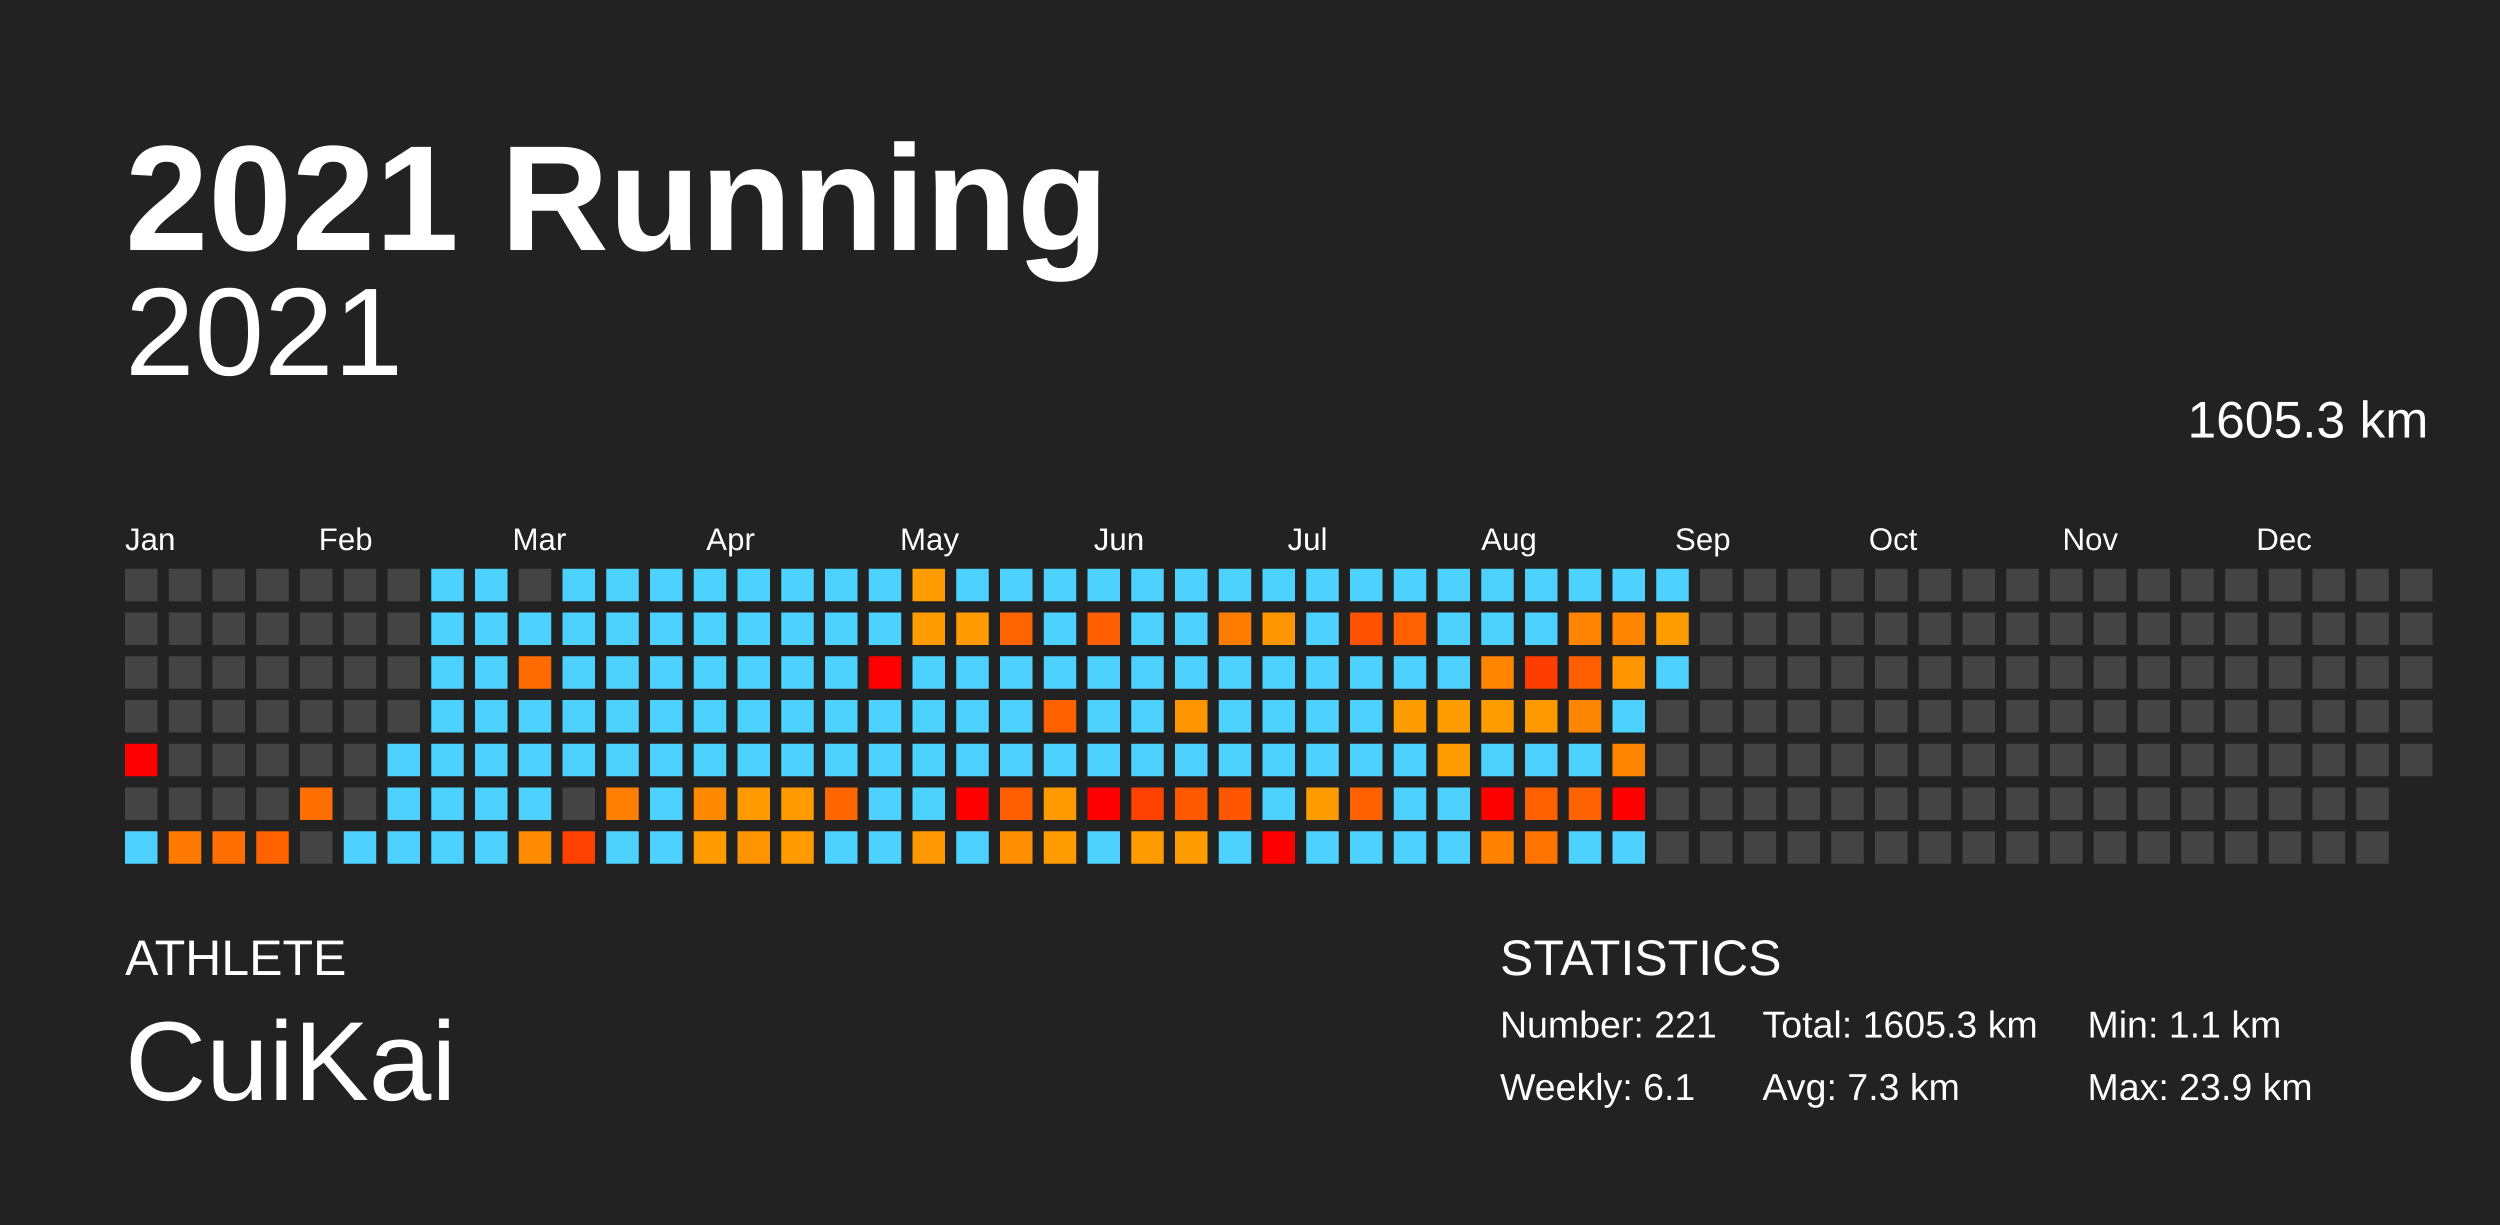
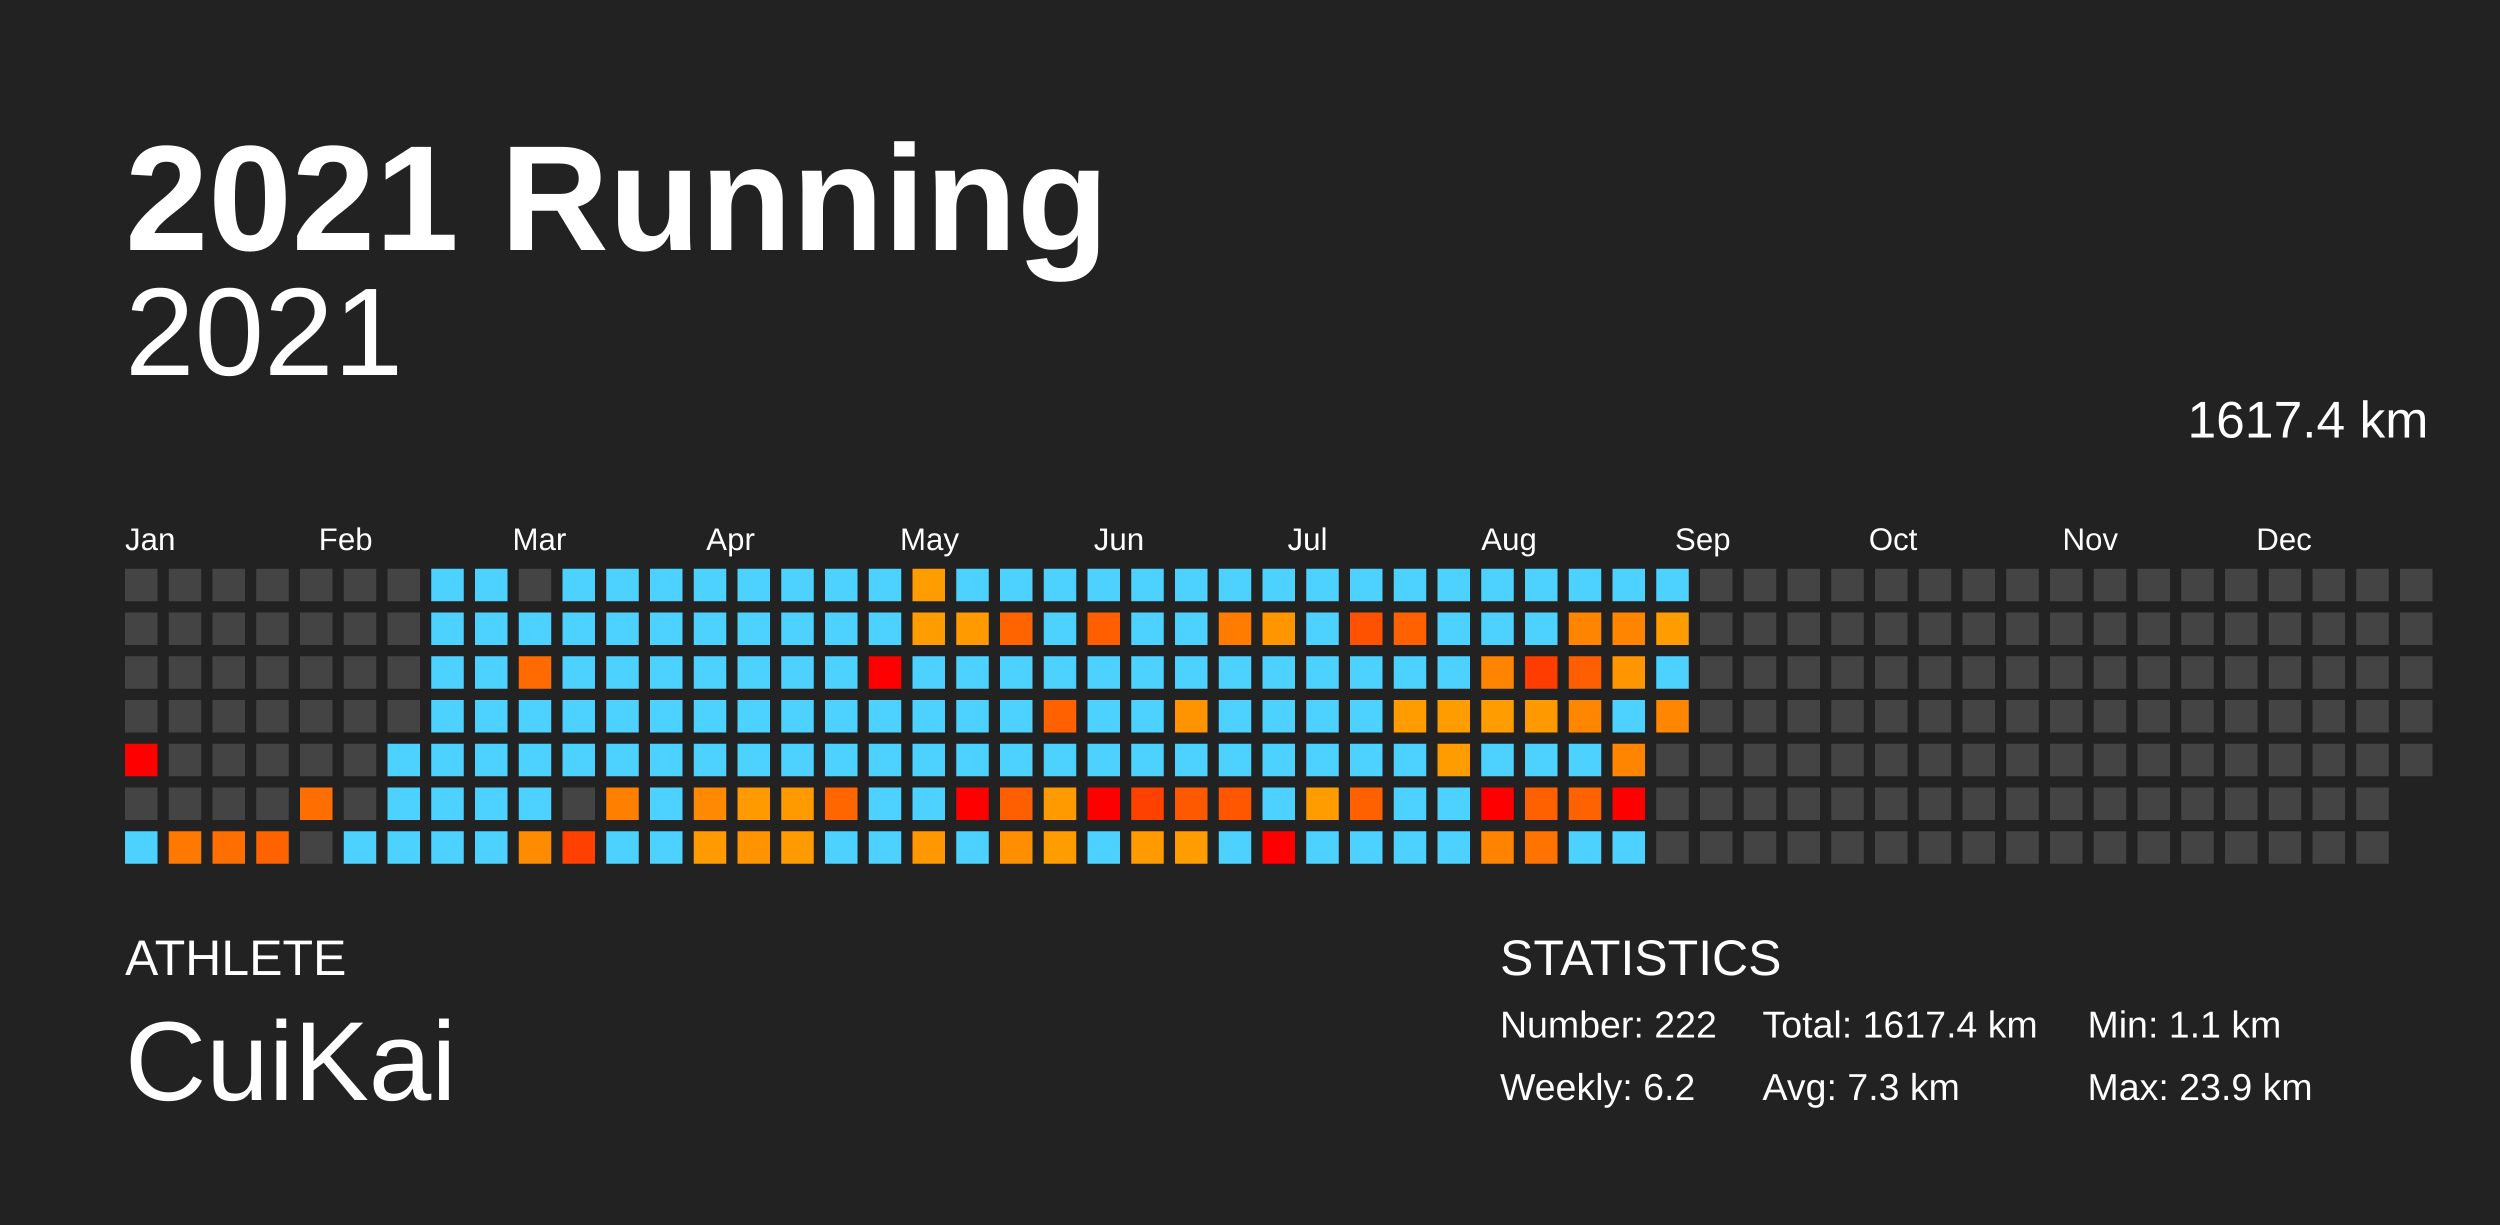
<svg xmlns="http://www.w3.org/2000/svg" baseProfile="full" height="98mm" version="1.1" viewBox="0,0,200,98" width="200mm">
  <defs />
  <rect fill="#222222" height="98" width="200" x="0" y="0" />
  <text fill="#FFFFFF" style="font-size:12px; font-family:Arial; font-weight:bold;" x="10" y="20">2021 Running</text>
  <text fill="#FFFFFF" style="font-size:4px; font-family:Arial" x="10" y="78">ATHLETE</text>
  <text fill="#FFFFFF" style="font-size:9px; font-family:Arial" x="10" y="88">CuiKai</text>
  <text fill="#FFFFFF" style="font-size:4px; font-family:Arial" x="120" y="78">STATISTICS</text>
-   <text fill="#FFFFFF" style="font-size:3px; font-family:Arial" x="120" y="83">Number: 221</text>
-   <text fill="#FFFFFF" style="font-size:3px; font-family:Arial" x="120" y="88">Weekly: 6.1</text>
-   <text fill="#FFFFFF" style="font-size:3px; font-family:Arial" x="141" y="83">Total: 1605.3 km</text>
+   <text fill="#FFFFFF" style="font-size:3px; font-family:Arial" x="120" y="83">Number: 222</text>
+   <text fill="#FFFFFF" style="font-size:3px; font-family:Arial" x="120" y="88">Weekly: 6.2</text>
+   <text fill="#FFFFFF" style="font-size:3px; font-family:Arial" x="141" y="83">Total: 1617.4 km</text>
  <text fill="#FFFFFF" style="font-size:3px; font-family:Arial" x="141" y="88">Avg: 7.3 km</text>
  <text fill="#FFFFFF" style="font-size:3px; font-family:Arial" x="167" y="83">Min: 1.1 km</text>
  <text fill="#FFFFFF" style="font-size:3px; font-family:Arial" x="167" y="88">Max: 23.9 km</text>
  <text alignment-baseline="hanging" fill="#FFFFFF" style="font-size:10.0px; font-family:Arial;" x="10" y="30">2021</text>
-   <text alignment-baseline="hanging" fill="#FFFFFF" style="font-size:4.125px; font-family:Arial;" x="175" y="35">1605.3 km</text>
+   <text alignment-baseline="hanging" fill="#FFFFFF" style="font-size:4.125px; font-family:Arial;" x="175" y="35">1617.4 km</text>
  <text fill="#FFFFFF" style="font-size:2.5px; font-family:Arial" x="10.0" y="44">Jan</text>
  <text fill="#FFFFFF" style="font-size:2.5px; font-family:Arial" x="25.5" y="44">Feb</text>
  <text fill="#FFFFFF" style="font-size:2.5px; font-family:Arial" x="41.0" y="44">Mar</text>
  <text fill="#FFFFFF" style="font-size:2.5px; font-family:Arial" x="56.5" y="44">Apr</text>
  <text fill="#FFFFFF" style="font-size:2.5px; font-family:Arial" x="72.0" y="44">May</text>
  <text fill="#FFFFFF" style="font-size:2.5px; font-family:Arial" x="87.5" y="44">Jun</text>
  <text fill="#FFFFFF" style="font-size:2.5px; font-family:Arial" x="103.0" y="44">Jul</text>
  <text fill="#FFFFFF" style="font-size:2.5px; font-family:Arial" x="118.5" y="44">Aug</text>
  <text fill="#FFFFFF" style="font-size:2.5px; font-family:Arial" x="134.0" y="44">Sep</text>
  <text fill="#FFFFFF" style="font-size:2.5px; font-family:Arial" x="149.5" y="44">Oct</text>
  <text fill="#FFFFFF" style="font-size:2.5px; font-family:Arial" x="165.0" y="44">Nov</text>
  <text fill="#FFFFFF" style="font-size:2.5px; font-family:Arial" x="180.5" y="44">Dec</text>
  <rect fill="#444444" height="2.6" width="2.6" x="10.0" y="45.5" />
  <rect fill="#444444" height="2.6" width="2.6" x="10.0" y="49.0" />
  <rect fill="#444444" height="2.6" width="2.6" x="10.0" y="52.5" />
  <rect fill="#444444" height="2.6" width="2.6" x="10.0" y="56.0" />
  <rect fill="red" height="2.6" width="2.6" x="10.0" y="59.5" />
  <rect fill="#444444" height="2.6" width="2.6" x="10.0" y="63.0" />
  <rect fill="#4dd2ff" height="2.6" width="2.6" x="10.0" y="66.5" />
  <rect fill="#444444" height="2.6" width="2.6" x="13.5" y="45.5" />
  <rect fill="#444444" height="2.6" width="2.6" x="13.5" y="49.0" />
  <rect fill="#444444" height="2.6" width="2.6" x="13.5" y="52.5" />
  <rect fill="#444444" height="2.6" width="2.6" x="13.5" y="56.0" />
  <rect fill="#444444" height="2.6" width="2.6" x="13.5" y="59.5" />
  <rect fill="#444444" height="2.6" width="2.6" x="13.5" y="63.0" />
  <rect fill="#ff7900" height="2.6" width="2.6" x="13.5" y="66.5" />
  <rect fill="#444444" height="2.6" width="2.6" x="17.0" y="45.5" />
  <rect fill="#444444" height="2.6" width="2.6" x="17.0" y="49.0" />
  <rect fill="#444444" height="2.6" width="2.6" x="17.0" y="52.5" />
  <rect fill="#444444" height="2.6" width="2.6" x="17.0" y="56.0" />
  <rect fill="#444444" height="2.6" width="2.6" x="17.0" y="59.5" />
  <rect fill="#444444" height="2.6" width="2.6" x="17.0" y="63.0" />
  <rect fill="#ff6e00" height="2.6" width="2.6" x="17.0" y="66.5" />
  <rect fill="#444444" height="2.6" width="2.6" x="20.5" y="45.5" />
  <rect fill="#444444" height="2.6" width="2.6" x="20.5" y="49.0" />
  <rect fill="#444444" height="2.6" width="2.6" x="20.5" y="52.5" />
  <rect fill="#444444" height="2.6" width="2.6" x="20.5" y="56.0" />
  <rect fill="#444444" height="2.6" width="2.6" x="20.5" y="59.5" />
  <rect fill="#444444" height="2.6" width="2.6" x="20.5" y="63.0" />
  <rect fill="#ff6300" height="2.6" width="2.6" x="20.5" y="66.5" />
  <rect fill="#444444" height="2.6" width="2.6" x="24.0" y="45.5" />
  <rect fill="#444444" height="2.6" width="2.6" x="24.0" y="49.0" />
  <rect fill="#444444" height="2.6" width="2.6" x="24.0" y="52.5" />
  <rect fill="#444444" height="2.6" width="2.6" x="24.0" y="56.0" />
  <rect fill="#444444" height="2.6" width="2.6" x="24.0" y="59.5" />
  <rect fill="#ff6e00" height="2.6" width="2.6" x="24.0" y="63.0" />
  <rect fill="#444444" height="2.6" width="2.6" x="24.0" y="66.5" />
  <rect fill="#444444" height="2.6" width="2.6" x="27.5" y="45.5" />
  <rect fill="#444444" height="2.6" width="2.6" x="27.5" y="49.0" />
  <rect fill="#444444" height="2.6" width="2.6" x="27.5" y="52.5" />
  <rect fill="#444444" height="2.6" width="2.6" x="27.5" y="56.0" />
  <rect fill="#444444" height="2.6" width="2.6" x="27.5" y="59.5" />
  <rect fill="#444444" height="2.6" width="2.6" x="27.5" y="63.0" />
  <rect fill="#4dd2ff" height="2.6" width="2.6" x="27.5" y="66.5" />
  <rect fill="#444444" height="2.6" width="2.6" x="31.0" y="45.5" />
  <rect fill="#444444" height="2.6" width="2.6" x="31.0" y="49.0" />
  <rect fill="#444444" height="2.6" width="2.6" x="31.0" y="52.5" />
  <rect fill="#444444" height="2.6" width="2.6" x="31.0" y="56.0" />
  <rect fill="#4dd2ff" height="2.6" width="2.6" x="31.0" y="59.5" />
  <rect fill="#4dd2ff" height="2.6" width="2.6" x="31.0" y="63.0" />
  <rect fill="#4dd2ff" height="2.6" width="2.6" x="31.0" y="66.5" />
  <rect fill="#4dd2ff" height="2.6" width="2.6" x="34.5" y="45.5" />
  <rect fill="#4dd2ff" height="2.6" width="2.6" x="34.5" y="49.0" />
  <rect fill="#4dd2ff" height="2.6" width="2.6" x="34.5" y="52.5" />
  <rect fill="#4dd2ff" height="2.6" width="2.6" x="34.5" y="56.0" />
  <rect fill="#4dd2ff" height="2.6" width="2.6" x="34.5" y="59.5" />
  <rect fill="#4dd2ff" height="2.6" width="2.6" x="34.5" y="63.0" />
  <rect fill="#4dd2ff" height="2.6" width="2.6" x="34.5" y="66.5" />
  <rect fill="#4dd2ff" height="2.6" width="2.6" x="38.0" y="45.5" />
  <rect fill="#4dd2ff" height="2.6" width="2.6" x="38.0" y="49.0" />
  <rect fill="#4dd2ff" height="2.6" width="2.6" x="38.0" y="52.5" />
  <rect fill="#4dd2ff" height="2.6" width="2.6" x="38.0" y="56.0" />
  <rect fill="#4dd2ff" height="2.6" width="2.6" x="38.0" y="59.5" />
  <rect fill="#4dd2ff" height="2.6" width="2.6" x="38.0" y="63.0" />
  <rect fill="#4dd2ff" height="2.6" width="2.6" x="38.0" y="66.5" />
  <rect fill="#444444" height="2.6" width="2.6" x="41.5" y="45.5" />
  <rect fill="#4dd2ff" height="2.6" width="2.6" x="41.5" y="49.0" />
  <rect fill="#ff6b00" height="2.6" width="2.6" x="41.5" y="52.5" />
  <rect fill="#4dd2ff" height="2.6" width="2.6" x="41.5" y="56.0" />
  <rect fill="#4dd2ff" height="2.6" width="2.6" x="41.5" y="59.5" />
  <rect fill="#4dd2ff" height="2.6" width="2.6" x="41.5" y="63.0" />
  <rect fill="#ff8c00" height="2.6" width="2.6" x="41.5" y="66.5" />
  <rect fill="#4dd2ff" height="2.6" width="2.6" x="45.0" y="45.5" />
  <rect fill="#4dd2ff" height="2.6" width="2.6" x="45.0" y="49.0" />
  <rect fill="#4dd2ff" height="2.6" width="2.6" x="45.0" y="52.5" />
  <rect fill="#4dd2ff" height="2.6" width="2.6" x="45.0" y="56.0" />
  <rect fill="#4dd2ff" height="2.6" width="2.6" x="45.0" y="59.5" />
  <rect fill="#444444" height="2.6" width="2.6" x="45.0" y="63.0" />
  <rect fill="#ff4100" height="2.6" width="2.6" x="45.0" y="66.5" />
  <rect fill="#4dd2ff" height="2.6" width="2.6" x="48.5" y="45.5" />
  <rect fill="#4dd2ff" height="2.6" width="2.6" x="48.5" y="49.0" />
  <rect fill="#4dd2ff" height="2.6" width="2.6" x="48.5" y="52.5" />
  <rect fill="#4dd2ff" height="2.6" width="2.6" x="48.5" y="56.0" />
  <rect fill="#4dd2ff" height="2.6" width="2.6" x="48.5" y="59.5" />
  <rect fill="#ff7f00" height="2.6" width="2.6" x="48.5" y="63.0" />
  <rect fill="#4dd2ff" height="2.6" width="2.6" x="48.5" y="66.5" />
  <rect fill="#4dd2ff" height="2.6" width="2.6" x="52.0" y="45.5" />
  <rect fill="#4dd2ff" height="2.6" width="2.6" x="52.0" y="49.0" />
  <rect fill="#4dd2ff" height="2.6" width="2.6" x="52.0" y="52.5" />
  <rect fill="#4dd2ff" height="2.6" width="2.6" x="52.0" y="56.0" />
  <rect fill="#4dd2ff" height="2.6" width="2.6" x="52.0" y="59.5" />
  <rect fill="#4dd2ff" height="2.6" width="2.6" x="52.0" y="63.0" />
  <rect fill="#4dd2ff" height="2.6" width="2.6" x="52.0" y="66.5" />
  <rect fill="#4dd2ff" height="2.6" width="2.6" x="55.5" y="45.5" />
  <rect fill="#4dd2ff" height="2.6" width="2.6" x="55.5" y="49.0" />
  <rect fill="#4dd2ff" height="2.6" width="2.6" x="55.5" y="52.5" />
  <rect fill="#4dd2ff" height="2.6" width="2.6" x="55.5" y="56.0" />
  <rect fill="#4dd2ff" height="2.6" width="2.6" x="55.5" y="59.5" />
  <rect fill="#ff8900" height="2.6" width="2.6" x="55.5" y="63.0" />
  <rect fill="#ff9b00" height="2.6" width="2.6" x="55.5" y="66.5" />
  <rect fill="#4dd2ff" height="2.6" width="2.6" x="59.0" y="45.5" />
  <rect fill="#4dd2ff" height="2.6" width="2.6" x="59.0" y="49.0" />
  <rect fill="#4dd2ff" height="2.6" width="2.6" x="59.0" y="52.5" />
  <rect fill="#4dd2ff" height="2.6" width="2.6" x="59.0" y="56.0" />
  <rect fill="#4dd2ff" height="2.6" width="2.6" x="59.0" y="59.5" />
  <rect fill="#ff9a00" height="2.6" width="2.6" x="59.0" y="63.0" />
  <rect fill="#ff9400" height="2.6" width="2.6" x="59.0" y="66.5" />
  <rect fill="#4dd2ff" height="2.6" width="2.6" x="62.5" y="45.5" />
  <rect fill="#4dd2ff" height="2.6" width="2.6" x="62.5" y="49.0" />
  <rect fill="#4dd2ff" height="2.6" width="2.6" x="62.5" y="52.5" />
  <rect fill="#4dd2ff" height="2.6" width="2.6" x="62.5" y="56.0" />
  <rect fill="#4dd2ff" height="2.6" width="2.6" x="62.5" y="59.5" />
  <rect fill="#ff9a00" height="2.6" width="2.6" x="62.5" y="63.0" />
  <rect fill="#ff9b00" height="2.6" width="2.6" x="62.5" y="66.5" />
  <rect fill="#4dd2ff" height="2.6" width="2.6" x="66.0" y="45.5" />
  <rect fill="#4dd2ff" height="2.6" width="2.6" x="66.0" y="49.0" />
  <rect fill="#4dd2ff" height="2.6" width="2.6" x="66.0" y="52.5" />
  <rect fill="#4dd2ff" height="2.6" width="2.6" x="66.0" y="56.0" />
  <rect fill="#4dd2ff" height="2.6" width="2.6" x="66.0" y="59.5" />
  <rect fill="#ff6600" height="2.6" width="2.6" x="66.0" y="63.0" />
  <rect fill="#4dd2ff" height="2.6" width="2.6" x="66.0" y="66.5" />
  <rect fill="#4dd2ff" height="2.6" width="2.6" x="69.5" y="45.5" />
  <rect fill="#4dd2ff" height="2.6" width="2.6" x="69.5" y="49.0" />
  <rect fill="red" height="2.6" width="2.6" x="69.5" y="52.5" />
  <rect fill="#4dd2ff" height="2.6" width="2.6" x="69.5" y="56.0" />
  <rect fill="#4dd2ff" height="2.6" width="2.6" x="69.5" y="59.5" />
  <rect fill="#4dd2ff" height="2.6" width="2.6" x="69.5" y="63.0" />
  <rect fill="#4dd2ff" height="2.6" width="2.6" x="69.5" y="66.5" />
  <rect fill="#ff9c00" height="2.6" width="2.6" x="73.0" y="45.5" />
  <rect fill="#ff9c00" height="2.6" width="2.6" x="73.0" y="49.0" />
  <rect fill="#4dd2ff" height="2.6" width="2.6" x="73.0" y="52.5" />
  <rect fill="#4dd2ff" height="2.6" width="2.6" x="73.0" y="56.0" />
  <rect fill="#4dd2ff" height="2.6" width="2.6" x="73.0" y="59.5" />
  <rect fill="#4dd2ff" height="2.6" width="2.6" x="73.0" y="63.0" />
  <rect fill="#ff9700" height="2.6" width="2.6" x="73.0" y="66.5" />
  <rect fill="#4dd2ff" height="2.6" width="2.6" x="76.5" y="45.5" />
  <rect fill="#ff9a00" height="2.6" width="2.6" x="76.5" y="49.0" />
  <rect fill="#4dd2ff" height="2.6" width="2.6" x="76.5" y="52.5" />
  <rect fill="#4dd2ff" height="2.6" width="2.6" x="76.5" y="56.0" />
  <rect fill="#4dd2ff" height="2.6" width="2.6" x="76.5" y="59.5" />
  <rect fill="red" height="2.6" width="2.6" x="76.5" y="63.0" />
  <rect fill="#4dd2ff" height="2.6" width="2.6" x="76.5" y="66.5" />
  <rect fill="#4dd2ff" height="2.6" width="2.6" x="80.0" y="45.5" />
  <rect fill="#ff6400" height="2.6" width="2.6" x="80.0" y="49.0" />
  <rect fill="#4dd2ff" height="2.6" width="2.6" x="80.0" y="52.5" />
  <rect fill="#4dd2ff" height="2.6" width="2.6" x="80.0" y="56.0" />
  <rect fill="#4dd2ff" height="2.6" width="2.6" x="80.0" y="59.5" />
  <rect fill="#ff5f00" height="2.6" width="2.6" x="80.0" y="63.0" />
  <rect fill="#ff8f00" height="2.6" width="2.6" x="80.0" y="66.5" />
  <rect fill="#4dd2ff" height="2.6" width="2.6" x="83.5" y="45.5" />
  <rect fill="#4dd2ff" height="2.6" width="2.6" x="83.5" y="49.0" />
  <rect fill="#4dd2ff" height="2.6" width="2.6" x="83.5" y="52.5" />
  <rect fill="#ff6100" height="2.6" width="2.6" x="83.5" y="56.0" />
  <rect fill="#4dd2ff" height="2.6" width="2.6" x="83.5" y="59.5" />
  <rect fill="#ff9a00" height="2.6" width="2.6" x="83.5" y="63.0" />
  <rect fill="#ff9c00" height="2.6" width="2.6" x="83.5" y="66.5" />
  <rect fill="#4dd2ff" height="2.6" width="2.6" x="87.0" y="45.5" />
  <rect fill="#ff5f00" height="2.6" width="2.6" x="87.0" y="49.0" />
  <rect fill="#4dd2ff" height="2.6" width="2.6" x="87.0" y="52.5" />
  <rect fill="#4dd2ff" height="2.6" width="2.6" x="87.0" y="56.0" />
  <rect fill="#4dd2ff" height="2.6" width="2.6" x="87.0" y="59.5" />
  <rect fill="red" height="2.6" width="2.6" x="87.0" y="63.0" />
  <rect fill="#4dd2ff" height="2.6" width="2.6" x="87.0" y="66.5" />
  <rect fill="#4dd2ff" height="2.6" width="2.6" x="90.5" y="45.5" />
  <rect fill="#4dd2ff" height="2.6" width="2.6" x="90.5" y="49.0" />
  <rect fill="#4dd2ff" height="2.6" width="2.6" x="90.5" y="52.5" />
  <rect fill="#4dd2ff" height="2.6" width="2.6" x="90.5" y="56.0" />
  <rect fill="#4dd2ff" height="2.6" width="2.6" x="90.5" y="59.5" />
  <rect fill="#ff4100" height="2.6" width="2.6" x="90.5" y="63.0" />
  <rect fill="#ff9a00" height="2.6" width="2.6" x="90.5" y="66.5" />
  <rect fill="#4dd2ff" height="2.6" width="2.6" x="94.0" y="45.5" />
  <rect fill="#4dd2ff" height="2.6" width="2.6" x="94.0" y="49.0" />
  <rect fill="#4dd2ff" height="2.6" width="2.6" x="94.0" y="52.5" />
  <rect fill="#ff9400" height="2.6" width="2.6" x="94.0" y="56.0" />
  <rect fill="#4dd2ff" height="2.6" width="2.6" x="94.0" y="59.5" />
  <rect fill="#ff5900" height="2.6" width="2.6" x="94.0" y="63.0" />
  <rect fill="#ff9c00" height="2.6" width="2.6" x="94.0" y="66.5" />
  <rect fill="#4dd2ff" height="2.6" width="2.6" x="97.5" y="45.5" />
  <rect fill="#ff7c00" height="2.6" width="2.6" x="97.5" y="49.0" />
  <rect fill="#4dd2ff" height="2.6" width="2.6" x="97.5" y="52.5" />
  <rect fill="#4dd2ff" height="2.6" width="2.6" x="97.5" y="56.0" />
  <rect fill="#4dd2ff" height="2.6" width="2.6" x="97.5" y="59.5" />
  <rect fill="#ff5700" height="2.6" width="2.6" x="97.5" y="63.0" />
  <rect fill="#4dd2ff" height="2.6" width="2.6" x="97.5" y="66.5" />
  <rect fill="#4dd2ff" height="2.6" width="2.6" x="101.0" y="45.5" />
  <rect fill="#ff9600" height="2.6" width="2.6" x="101.0" y="49.0" />
  <rect fill="#4dd2ff" height="2.6" width="2.6" x="101.0" y="52.5" />
  <rect fill="#4dd2ff" height="2.6" width="2.6" x="101.0" y="56.0" />
  <rect fill="#4dd2ff" height="2.6" width="2.6" x="101.0" y="59.5" />
  <rect fill="#4dd2ff" height="2.6" width="2.6" x="101.0" y="63.0" />
  <rect fill="red" height="2.6" width="2.6" x="101.0" y="66.5" />
  <rect fill="#4dd2ff" height="2.6" width="2.6" x="104.5" y="45.5" />
  <rect fill="#4dd2ff" height="2.6" width="2.6" x="104.5" y="49.0" />
  <rect fill="#4dd2ff" height="2.6" width="2.6" x="104.5" y="52.5" />
  <rect fill="#4dd2ff" height="2.6" width="2.6" x="104.5" y="56.0" />
  <rect fill="#4dd2ff" height="2.6" width="2.6" x="104.5" y="59.5" />
  <rect fill="#ff9c00" height="2.6" width="2.6" x="104.5" y="63.0" />
  <rect fill="#4dd2ff" height="2.6" width="2.6" x="104.5" y="66.5" />
  <rect fill="#4dd2ff" height="2.6" width="2.6" x="108.0" y="45.5" />
  <rect fill="#ff5200" height="2.6" width="2.6" x="108.0" y="49.0" />
  <rect fill="#4dd2ff" height="2.6" width="2.6" x="108.0" y="52.5" />
  <rect fill="#4dd2ff" height="2.6" width="2.6" x="108.0" y="56.0" />
  <rect fill="#4dd2ff" height="2.6" width="2.6" x="108.0" y="59.5" />
  <rect fill="#ff6100" height="2.6" width="2.6" x="108.0" y="63.0" />
  <rect fill="#4dd2ff" height="2.6" width="2.6" x="108.0" y="66.5" />
  <rect fill="#4dd2ff" height="2.6" width="2.6" x="111.5" y="45.5" />
  <rect fill="#ff6100" height="2.6" width="2.6" x="111.5" y="49.0" />
  <rect fill="#4dd2ff" height="2.6" width="2.6" x="111.5" y="52.5" />
  <rect fill="#ff9c00" height="2.6" width="2.6" x="111.5" y="56.0" />
  <rect fill="#4dd2ff" height="2.6" width="2.6" x="111.5" y="59.5" />
  <rect fill="#4dd2ff" height="2.6" width="2.6" x="111.5" y="63.0" />
  <rect fill="#4dd2ff" height="2.6" width="2.6" x="111.5" y="66.5" />
  <rect fill="#4dd2ff" height="2.6" width="2.6" x="115.0" y="45.5" />
  <rect fill="#4dd2ff" height="2.6" width="2.6" x="115.0" y="49.0" />
  <rect fill="#4dd2ff" height="2.6" width="2.6" x="115.0" y="52.5" />
  <rect fill="#ff9c00" height="2.6" width="2.6" x="115.0" y="56.0" />
  <rect fill="#ff9c00" height="2.6" width="2.6" x="115.0" y="59.5" />
  <rect fill="#4dd2ff" height="2.6" width="2.6" x="115.0" y="63.0" />
  <rect fill="#4dd2ff" height="2.6" width="2.6" x="115.0" y="66.5" />
  <rect fill="#4dd2ff" height="2.6" width="2.6" x="118.5" y="45.5" />
  <rect fill="#4dd2ff" height="2.6" width="2.6" x="118.5" y="49.0" />
  <rect fill="#ff8400" height="2.6" width="2.6" x="118.5" y="52.5" />
  <rect fill="#ff9d00" height="2.6" width="2.6" x="118.5" y="56.0" />
  <rect fill="#4dd2ff" height="2.6" width="2.6" x="118.5" y="59.5" />
  <rect fill="red" height="2.6" width="2.6" x="118.5" y="63.0" />
  <rect fill="#ff8300" height="2.6" width="2.6" x="118.5" y="66.5" />
  <rect fill="#4dd2ff" height="2.6" width="2.6" x="122.0" y="45.5" />
  <rect fill="#4dd2ff" height="2.6" width="2.6" x="122.0" y="49.0" />
  <rect fill="#ff3d00" height="2.6" width="2.6" x="122.0" y="52.5" />
  <rect fill="#ff9900" height="2.6" width="2.6" x="122.0" y="56.0" />
  <rect fill="#4dd2ff" height="2.6" width="2.6" x="122.0" y="59.5" />
  <rect fill="#ff6100" height="2.6" width="2.6" x="122.0" y="63.0" />
  <rect fill="#ff7400" height="2.6" width="2.6" x="122.0" y="66.5" />
  <rect fill="#4dd2ff" height="2.6" width="2.6" x="125.5" y="45.5" />
  <rect fill="#ff8400" height="2.6" width="2.6" x="125.5" y="49.0" />
  <rect fill="#ff5f00" height="2.6" width="2.6" x="125.5" y="52.5" />
  <rect fill="#ff8600" height="2.6" width="2.6" x="125.5" y="56.0" />
  <rect fill="#4dd2ff" height="2.6" width="2.6" x="125.5" y="59.5" />
  <rect fill="#ff6200" height="2.6" width="2.6" x="125.5" y="63.0" />
  <rect fill="#4dd2ff" height="2.6" width="2.6" x="125.5" y="66.5" />
  <rect fill="#4dd2ff" height="2.6" width="2.6" x="129.0" y="45.5" />
  <rect fill="#ff8400" height="2.6" width="2.6" x="129.0" y="49.0" />
  <rect fill="#ff9600" height="2.6" width="2.6" x="129.0" y="52.5" />
  <rect fill="#4dd2ff" height="2.6" width="2.6" x="129.0" y="56.0" />
  <rect fill="#ff8500" height="2.6" width="2.6" x="129.0" y="59.5" />
  <rect fill="red" height="2.6" width="2.6" x="129.0" y="63.0" />
  <rect fill="#4dd2ff" height="2.6" width="2.6" x="129.0" y="66.5" />
  <rect fill="#4dd2ff" height="2.6" width="2.6" x="132.5" y="45.5" />
  <rect fill="#ff9c00" height="2.6" width="2.6" x="132.5" y="49.0" />
  <rect fill="#4dd2ff" height="2.6" width="2.6" x="132.5" y="52.5" />
-   <rect fill="#444444" height="2.6" width="2.6" x="132.5" y="56.0" />
+   <rect fill="#ff8600" height="2.6" width="2.6" x="132.5" y="56.0" />
  <rect fill="#444444" height="2.6" width="2.6" x="132.5" y="59.5" />
  <rect fill="#444444" height="2.6" width="2.6" x="132.5" y="63.0" />
  <rect fill="#444444" height="2.6" width="2.6" x="132.5" y="66.5" />
  <rect fill="#444444" height="2.6" width="2.6" x="136.0" y="45.5" />
  <rect fill="#444444" height="2.6" width="2.6" x="136.0" y="49.0" />
  <rect fill="#444444" height="2.6" width="2.6" x="136.0" y="52.5" />
  <rect fill="#444444" height="2.6" width="2.6" x="136.0" y="56.0" />
  <rect fill="#444444" height="2.6" width="2.6" x="136.0" y="59.5" />
  <rect fill="#444444" height="2.6" width="2.6" x="136.0" y="63.0" />
  <rect fill="#444444" height="2.6" width="2.6" x="136.0" y="66.5" />
  <rect fill="#444444" height="2.6" width="2.6" x="139.5" y="45.5" />
  <rect fill="#444444" height="2.6" width="2.6" x="139.5" y="49.0" />
  <rect fill="#444444" height="2.6" width="2.6" x="139.5" y="52.5" />
  <rect fill="#444444" height="2.6" width="2.6" x="139.5" y="56.0" />
  <rect fill="#444444" height="2.6" width="2.6" x="139.5" y="59.5" />
  <rect fill="#444444" height="2.6" width="2.6" x="139.5" y="63.0" />
  <rect fill="#444444" height="2.6" width="2.6" x="139.5" y="66.5" />
  <rect fill="#444444" height="2.6" width="2.6" x="143.0" y="45.5" />
  <rect fill="#444444" height="2.6" width="2.6" x="143.0" y="49.0" />
  <rect fill="#444444" height="2.6" width="2.6" x="143.0" y="52.5" />
  <rect fill="#444444" height="2.6" width="2.6" x="143.0" y="56.0" />
  <rect fill="#444444" height="2.6" width="2.6" x="143.0" y="59.5" />
  <rect fill="#444444" height="2.6" width="2.6" x="143.0" y="63.0" />
  <rect fill="#444444" height="2.6" width="2.6" x="143.0" y="66.5" />
  <rect fill="#444444" height="2.6" width="2.6" x="146.5" y="45.5" />
  <rect fill="#444444" height="2.6" width="2.6" x="146.5" y="49.0" />
  <rect fill="#444444" height="2.6" width="2.6" x="146.5" y="52.5" />
  <rect fill="#444444" height="2.6" width="2.6" x="146.5" y="56.0" />
  <rect fill="#444444" height="2.6" width="2.6" x="146.5" y="59.5" />
  <rect fill="#444444" height="2.6" width="2.6" x="146.5" y="63.0" />
  <rect fill="#444444" height="2.6" width="2.6" x="146.5" y="66.5" />
  <rect fill="#444444" height="2.6" width="2.6" x="150.0" y="45.5" />
  <rect fill="#444444" height="2.6" width="2.6" x="150.0" y="49.0" />
  <rect fill="#444444" height="2.6" width="2.6" x="150.0" y="52.5" />
  <rect fill="#444444" height="2.6" width="2.6" x="150.0" y="56.0" />
  <rect fill="#444444" height="2.6" width="2.6" x="150.0" y="59.5" />
  <rect fill="#444444" height="2.6" width="2.6" x="150.0" y="63.0" />
  <rect fill="#444444" height="2.6" width="2.6" x="150.0" y="66.5" />
  <rect fill="#444444" height="2.6" width="2.6" x="153.5" y="45.5" />
  <rect fill="#444444" height="2.6" width="2.6" x="153.5" y="49.0" />
  <rect fill="#444444" height="2.6" width="2.6" x="153.5" y="52.5" />
  <rect fill="#444444" height="2.6" width="2.6" x="153.5" y="56.0" />
  <rect fill="#444444" height="2.6" width="2.6" x="153.5" y="59.5" />
  <rect fill="#444444" height="2.6" width="2.6" x="153.5" y="63.0" />
  <rect fill="#444444" height="2.6" width="2.6" x="153.5" y="66.5" />
  <rect fill="#444444" height="2.6" width="2.6" x="157.0" y="45.5" />
  <rect fill="#444444" height="2.6" width="2.6" x="157.0" y="49.0" />
  <rect fill="#444444" height="2.6" width="2.6" x="157.0" y="52.5" />
  <rect fill="#444444" height="2.6" width="2.6" x="157.0" y="56.0" />
  <rect fill="#444444" height="2.6" width="2.6" x="157.0" y="59.5" />
  <rect fill="#444444" height="2.6" width="2.6" x="157.0" y="63.0" />
  <rect fill="#444444" height="2.6" width="2.6" x="157.0" y="66.5" />
  <rect fill="#444444" height="2.6" width="2.6" x="160.5" y="45.5" />
  <rect fill="#444444" height="2.6" width="2.6" x="160.5" y="49.0" />
  <rect fill="#444444" height="2.6" width="2.6" x="160.5" y="52.5" />
  <rect fill="#444444" height="2.6" width="2.6" x="160.5" y="56.0" />
  <rect fill="#444444" height="2.6" width="2.6" x="160.5" y="59.5" />
  <rect fill="#444444" height="2.6" width="2.6" x="160.5" y="63.0" />
  <rect fill="#444444" height="2.6" width="2.6" x="160.5" y="66.5" />
  <rect fill="#444444" height="2.6" width="2.6" x="164.0" y="45.5" />
  <rect fill="#444444" height="2.6" width="2.6" x="164.0" y="49.0" />
  <rect fill="#444444" height="2.6" width="2.6" x="164.0" y="52.5" />
  <rect fill="#444444" height="2.6" width="2.6" x="164.0" y="56.0" />
  <rect fill="#444444" height="2.6" width="2.6" x="164.0" y="59.5" />
  <rect fill="#444444" height="2.6" width="2.6" x="164.0" y="63.0" />
  <rect fill="#444444" height="2.6" width="2.6" x="164.0" y="66.5" />
  <rect fill="#444444" height="2.6" width="2.6" x="167.5" y="45.5" />
  <rect fill="#444444" height="2.6" width="2.6" x="167.5" y="49.0" />
  <rect fill="#444444" height="2.6" width="2.6" x="167.5" y="52.5" />
  <rect fill="#444444" height="2.6" width="2.6" x="167.5" y="56.0" />
  <rect fill="#444444" height="2.6" width="2.6" x="167.5" y="59.5" />
  <rect fill="#444444" height="2.6" width="2.6" x="167.5" y="63.0" />
  <rect fill="#444444" height="2.6" width="2.6" x="167.5" y="66.5" />
  <rect fill="#444444" height="2.6" width="2.6" x="171.0" y="45.5" />
  <rect fill="#444444" height="2.6" width="2.6" x="171.0" y="49.0" />
  <rect fill="#444444" height="2.6" width="2.6" x="171.0" y="52.5" />
  <rect fill="#444444" height="2.6" width="2.6" x="171.0" y="56.0" />
  <rect fill="#444444" height="2.6" width="2.6" x="171.0" y="59.5" />
  <rect fill="#444444" height="2.6" width="2.6" x="171.0" y="63.0" />
  <rect fill="#444444" height="2.6" width="2.6" x="171.0" y="66.5" />
  <rect fill="#444444" height="2.6" width="2.6" x="174.5" y="45.5" />
  <rect fill="#444444" height="2.6" width="2.6" x="174.5" y="49.0" />
  <rect fill="#444444" height="2.6" width="2.6" x="174.5" y="52.5" />
  <rect fill="#444444" height="2.6" width="2.6" x="174.5" y="56.0" />
  <rect fill="#444444" height="2.6" width="2.6" x="174.5" y="59.5" />
  <rect fill="#444444" height="2.6" width="2.6" x="174.5" y="63.0" />
  <rect fill="#444444" height="2.6" width="2.6" x="174.5" y="66.5" />
  <rect fill="#444444" height="2.6" width="2.6" x="178.0" y="45.5" />
  <rect fill="#444444" height="2.6" width="2.6" x="178.0" y="49.0" />
  <rect fill="#444444" height="2.6" width="2.6" x="178.0" y="52.5" />
  <rect fill="#444444" height="2.6" width="2.6" x="178.0" y="56.0" />
  <rect fill="#444444" height="2.6" width="2.6" x="178.0" y="59.5" />
  <rect fill="#444444" height="2.6" width="2.6" x="178.0" y="63.0" />
  <rect fill="#444444" height="2.6" width="2.6" x="178.0" y="66.5" />
  <rect fill="#444444" height="2.6" width="2.6" x="181.5" y="45.5" />
  <rect fill="#444444" height="2.6" width="2.6" x="181.5" y="49.0" />
  <rect fill="#444444" height="2.6" width="2.6" x="181.5" y="52.5" />
  <rect fill="#444444" height="2.6" width="2.6" x="181.5" y="56.0" />
  <rect fill="#444444" height="2.6" width="2.6" x="181.5" y="59.5" />
  <rect fill="#444444" height="2.6" width="2.6" x="181.5" y="63.0" />
  <rect fill="#444444" height="2.6" width="2.6" x="181.5" y="66.5" />
  <rect fill="#444444" height="2.6" width="2.6" x="185.0" y="45.5" />
  <rect fill="#444444" height="2.6" width="2.6" x="185.0" y="49.0" />
  <rect fill="#444444" height="2.6" width="2.6" x="185.0" y="52.5" />
  <rect fill="#444444" height="2.6" width="2.6" x="185.0" y="56.0" />
  <rect fill="#444444" height="2.6" width="2.6" x="185.0" y="59.5" />
  <rect fill="#444444" height="2.6" width="2.6" x="185.0" y="63.0" />
  <rect fill="#444444" height="2.6" width="2.6" x="185.0" y="66.5" />
  <rect fill="#444444" height="2.6" width="2.6" x="188.5" y="45.5" />
  <rect fill="#444444" height="2.6" width="2.6" x="188.5" y="49.0" />
  <rect fill="#444444" height="2.6" width="2.6" x="188.5" y="52.5" />
  <rect fill="#444444" height="2.6" width="2.6" x="188.5" y="56.0" />
  <rect fill="#444444" height="2.6" width="2.6" x="188.5" y="59.5" />
  <rect fill="#444444" height="2.6" width="2.6" x="188.5" y="63.0" />
  <rect fill="#444444" height="2.6" width="2.6" x="188.5" y="66.5" />
  <rect fill="#444444" height="2.6" width="2.6" x="192.0" y="45.5" />
  <rect fill="#444444" height="2.6" width="2.6" x="192.0" y="49.0" />
  <rect fill="#444444" height="2.6" width="2.6" x="192.0" y="52.5" />
  <rect fill="#444444" height="2.6" width="2.6" x="192.0" y="56.0" />
  <rect fill="#444444" height="2.6" width="2.6" x="192.0" y="59.5" />
</svg>
